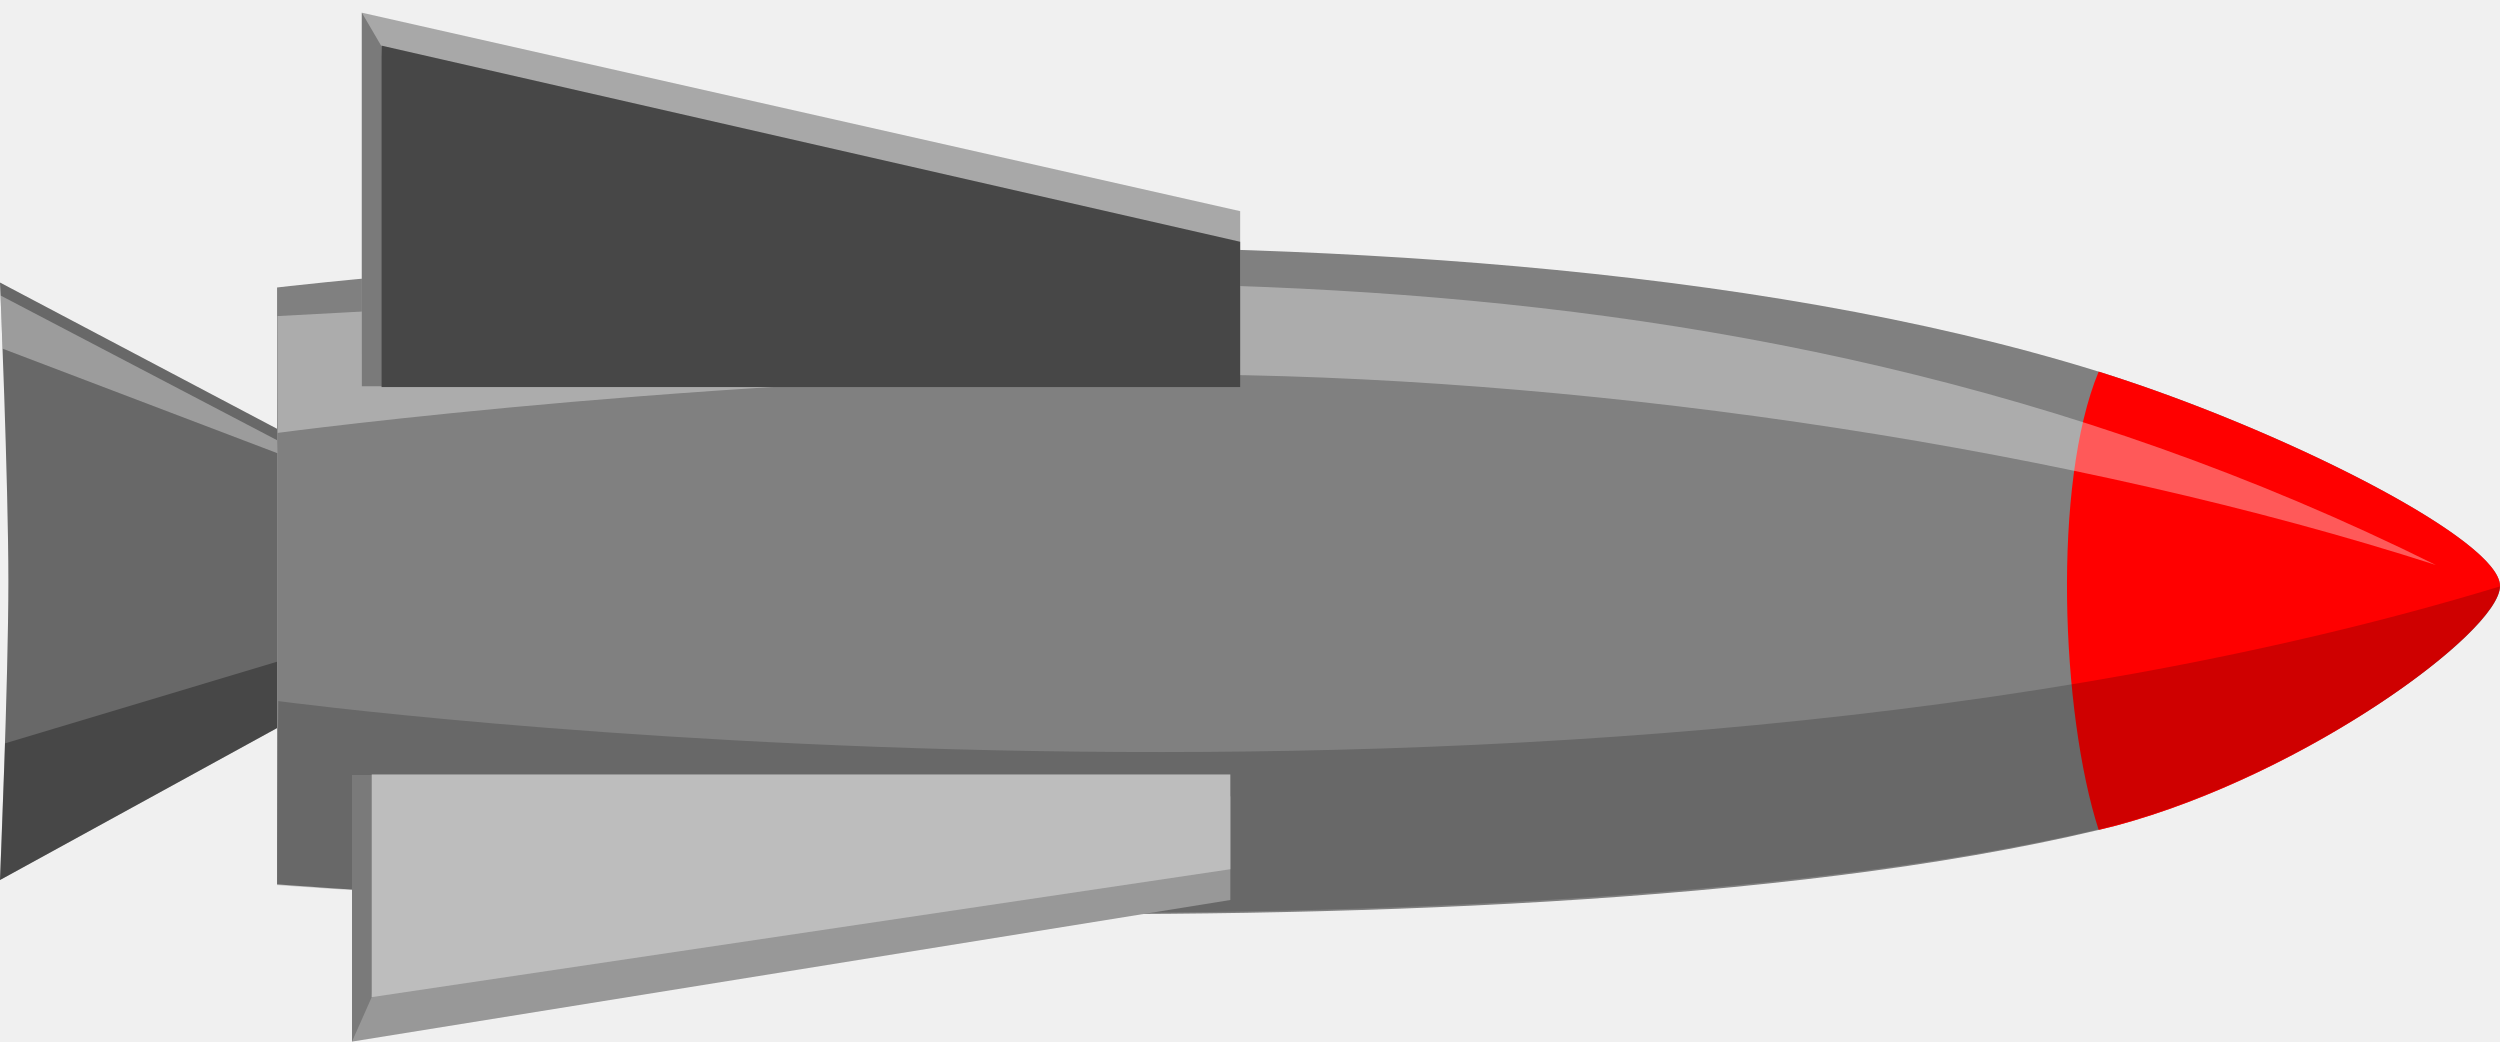
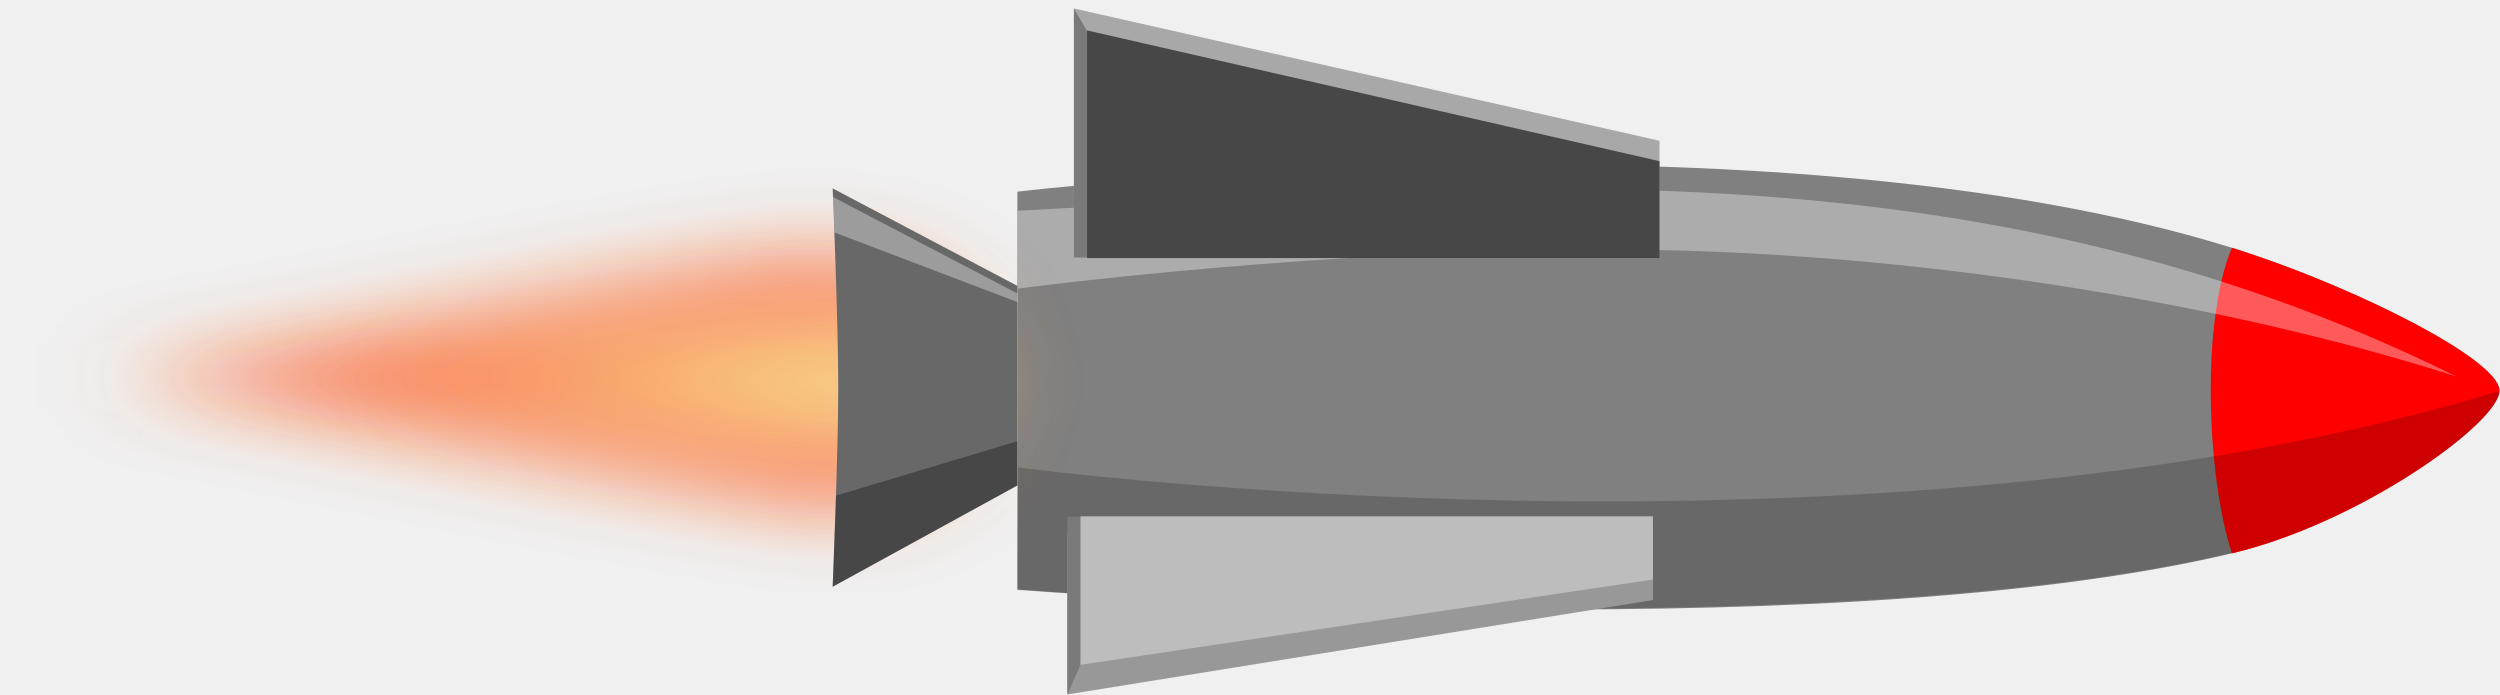
- <svg xmlns="http://www.w3.org/2000/svg" width="48.003" height="20" id="svg3787" version="1.1">
-   <defs id="defs3789" />
+ <svg xmlns="http://www.w3.org/2000/svg" xmlns:xlink="http://www.w3.org/1999/xlink" width="72" height="20" id="svg3787" version="1.1">
+   <defs id="defs3789">
+     <linearGradient id="linearGradient10922">
+       <stop style="stop-color:#f5f295;stop-opacity:1;" offset="0" id="stop10924" />
+       <stop style="stop-color:#ff4f11;stop-opacity:0.7" offset="1" id="stop10926" />
+     </linearGradient>
+     <radialGradient xlink:href="#linearGradient10922" id="radialGradient10930" cx="11.115" cy="1040.876" fx="11.115" fy="1040.876" r="9.428" gradientTransform="matrix(-1.195246,-0.02509317,0.00415348,-0.2493927,26.6849,1300.346)" gradientUnits="userSpaceOnUse" />
+     <filter id="filter11004" x="-0.133" width="1.266" y="-0.34" height="1.679">
+       <feGaussianBlur stdDeviation="1.09" id="feGaussianBlur11006" />
+     </filter>
+   </defs>
  <g id="layer1" transform="translate(-0.07717772,-1029.451)">
-     <path style="fill:#808080;fill-opacity:1;fill-rule:nonzero;stroke:none" d="m 40.374,1036.587 c -13.458,-4.189 -34.977,-1.616 -34.977,-1.616 l 0,11.46 c 0,0 22.917,1.825 34.977,-1.044 3.734,-0.889 7.706,-3.781 7.706,-4.686 0,-0.905 -4.279,-3.047 -7.706,-4.114 z" id="rect2989" />
-     <path id="path3014" d="m 40.374,1036.587 c -0.893,2.15 -0.725,6.55 0,8.8 0.113,-0.027 0.227,-0.057 0.34,-0.084 3.631,-0.976 7.366,-3.723 7.366,-4.601 0,-0.867 -3.924,-2.868 -7.266,-3.973 -0.148,-0.047 -0.295,-0.097 -0.44,-0.143 z" style="fill:#ff0000;fill-opacity:1;fill-rule:nonzero;stroke:none" />
-     <path style="fill:#000000;fill-opacity:0.19;fill-rule:nonzero;stroke:none" d="m 48.08,1040.71 c 0,0.937 -4.09,3.821 -7.719,4.667 -12.067,2.813 -34.964,1.069 -34.964,1.069 -0.003,-0.89 0.018,-2.713 0.024,-3.533 0,0 24.596,3.293 42.66,-2.203 z" id="path3790" />
-     <path id="path3794" d="m 46.849,1040.3 c -14.133,-7.014 -28.415,-5.451 -41.443,-4.78 -0.003,0.615 0.004,2.243 0.004,2.243 0,0 9.104,-1.215 17.892,-1.118 7.657,0.082 16.662,1.437 23.547,3.655 z" style="fill:#ffffff;fill-opacity:0.348;fill-rule:nonzero;stroke:none" />
-     <path style="fill:#686868;fill-opacity:1;fill-rule:nonzero;stroke:none" d="m 5.396,1037.684 -5.319,-2.808 c 0,0 0.161,3.822 0.161,5.736 0,1.914 -0.161,5.736 -0.161,5.736 l 5.319,-2.917 z" id="rect3796" />
-     <path id="path3817" d="m 5.396,1042.157 -5.222,1.567 -0.097,2.625 5.319,-2.917 z" style="fill:#000000;fill-opacity:0.317;fill-rule:nonzero;stroke:none" />
-     <path id="path3819" d="m 5.396,1037.903 -5.308,-2.778 0.039,1.021 5.273,2.006 z" style="fill:#fdfdfd;fill-opacity:0.348;fill-rule:nonzero;stroke:none" />
-     <g id="g3819" transform="matrix(1,0,0,1.117876,0,-122.5248)">
+     <path style="fill:#808080;fill-opacity:1;fill-rule:nonzero;stroke:none" d="m 64.355,1036.587 c -13.458,-4.189 -34.977,-1.616 -34.977,-1.616 l 0,11.46 c 0,0 22.917,1.825 34.977,-1.044 3.734,-0.889 7.706,-3.781 7.706,-4.686 0,-0.905 -4.279,-3.047 -7.706,-4.114 z" id="rect2989" />
+     <path id="path3014" d="m 64.355,1036.587 c -0.893,2.15 -0.725,6.55 0,8.8 0.113,-0.027 0.227,-0.057 0.34,-0.084 3.631,-0.976 7.366,-3.723 7.366,-4.601 0,-0.867 -3.924,-2.868 -7.266,-3.973 -0.148,-0.047 -0.295,-0.097 -0.44,-0.143 z" style="fill:#ff0000;fill-opacity:1;fill-rule:nonzero;stroke:none" />
+     <path style="fill:#000000;fill-opacity:0.19;fill-rule:nonzero;stroke:none" d="m 72.061,1040.71 c 0,0.937 -4.09,3.821 -7.719,4.667 -12.067,2.813 -34.964,1.069 -34.964,1.069 -0.003,-0.89 0.018,-2.713 0.024,-3.533 0,0 24.596,3.293 42.66,-2.203 z" id="path3790" />
+     <path id="path3794" d="m 70.83,1040.3 c -14.133,-7.014 -28.415,-5.451 -41.443,-4.78 -0.003,0.615 0.004,2.243 0.004,2.243 0,0 9.104,-1.215 17.892,-1.118 7.657,0.082 16.662,1.437 23.547,3.655 z" style="fill:#ffffff;fill-opacity:0.348;fill-rule:nonzero;stroke:none" />
+     <path style="opacity:0.94;fill:url(#radialGradient10930);fill-opacity:1;fill-rule:nonzero;stroke:none;filter:url(#filter11004)" d="m 20.48,1040.611 c 0,2.127 -1.187,3.513 -2.818,3.723 -0.925,0.119 -12.375,-2.893 -16.825,-4.081 4.551,-0.852 15.134,-4.057 16.825,-3.622 2.325,0.598 2.818,1.853 2.818,3.98 z" id="path10151" transform="matrix(1.255707,0,0,0.9697915,2.328078,31.43139)" />
+     <path style="fill:#686868;fill-opacity:1;fill-rule:nonzero;stroke:none" d="m 29.377,1037.684 -5.319,-2.808 c 0,0 0.161,3.822 0.161,5.736 0,1.914 -0.161,5.736 -0.161,5.736 l 5.319,-2.917 z" id="rect3796" />
+     <path id="path3817" d="m 29.377,1042.157 -5.222,1.567 -0.097,2.625 5.319,-2.917 z" style="fill:#000000;fill-opacity:0.317;fill-rule:nonzero;stroke:none" />
+     <path id="path3819" d="m 29.377,1037.903 -5.308,-2.778 0.039,1.021 5.273,2.006 z" style="fill:#fdfdfd;fill-opacity:0.348;fill-rule:nonzero;stroke:none" />
+     <g id="g3819" transform="matrix(1,0,0,1.117876,23.98102,-122.5248)">
      <path style="fill:#a8a8a8;fill-opacity:1;fill-rule:nonzero;stroke:none" d="m 7.025,1030.722 16.865,3.409 0,2.496 -16.865,-0.04 z" id="path3791" />
      <path id="path3793" d="m 7.025,1030.722 0.379,0.58 0.253,5.837 -0.632,0 z" style="fill:#7a7a7a;fill-opacity:1;fill-rule:nonzero;stroke:none" />
      <path id="rect2990" d="m 7.404,1031.288 16.486,3.369 0,2.496 -16.486,0 z" style="fill:#474747;fill-opacity:1;fill-rule:nonzero;stroke:none" />
    </g>
-     <path style="fill:#989898;fill-opacity:1;fill-rule:nonzero;stroke:none" d="m 6.836,1049.451 16.865,-2.719 0,-1.991 -16.865,0.032 z" id="path3826" />
-     <path id="path3828" d="m 6.836,1049.451 0.379,-0.854 0.253,-4.265 -0.632,0 z" style="fill:#7a7a7a;fill-opacity:1;fill-rule:nonzero;stroke:none" />
-     <path id="path3830" d="m 7.215,1048.597 16.486,-2.456 0,-1.819 -16.486,0 z" style="fill:#bdbdbd;fill-opacity:1;fill-rule:nonzero;stroke:none" />
+     <path style="fill:#989898;fill-opacity:1;fill-rule:nonzero;stroke:none" d="m 30.817,1049.451 16.865,-2.719 0,-1.991 -16.865,0.032 z" id="path3826" />
+     <path id="path3828" d="m 30.817,1049.451 0.379,-0.854 0.253,-4.265 -0.632,0 z" style="fill:#7a7a7a;fill-opacity:1;fill-rule:nonzero;stroke:none" />
+     <path id="path3830" d="m 31.196,1048.597 16.486,-2.456 0,-1.819 -16.486,0 z" style="fill:#bdbdbd;fill-opacity:1;fill-rule:nonzero;stroke:none" />
  </g>
</svg>
